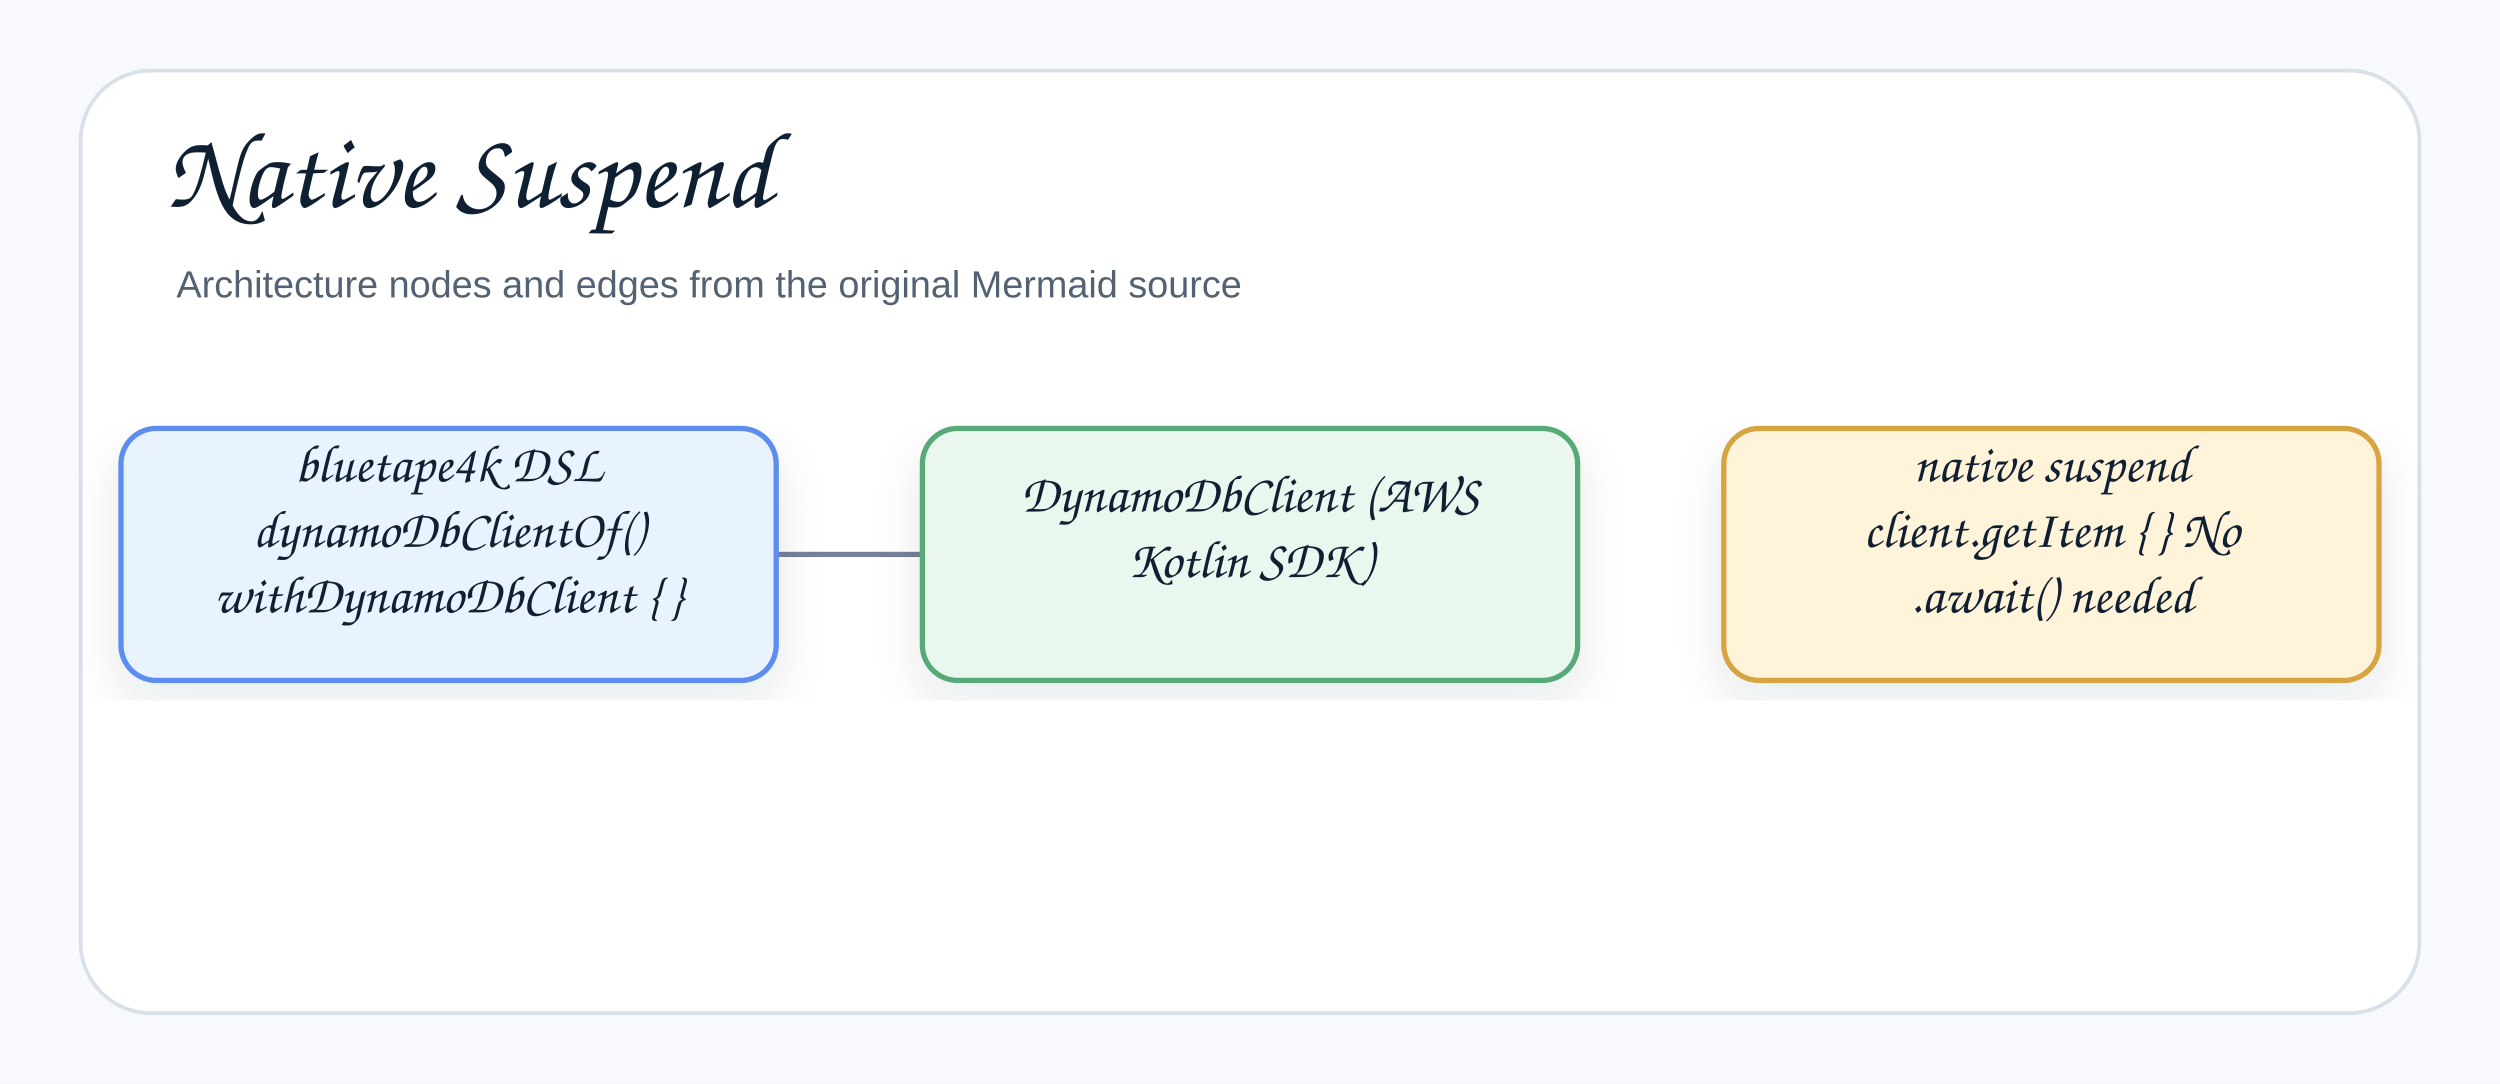
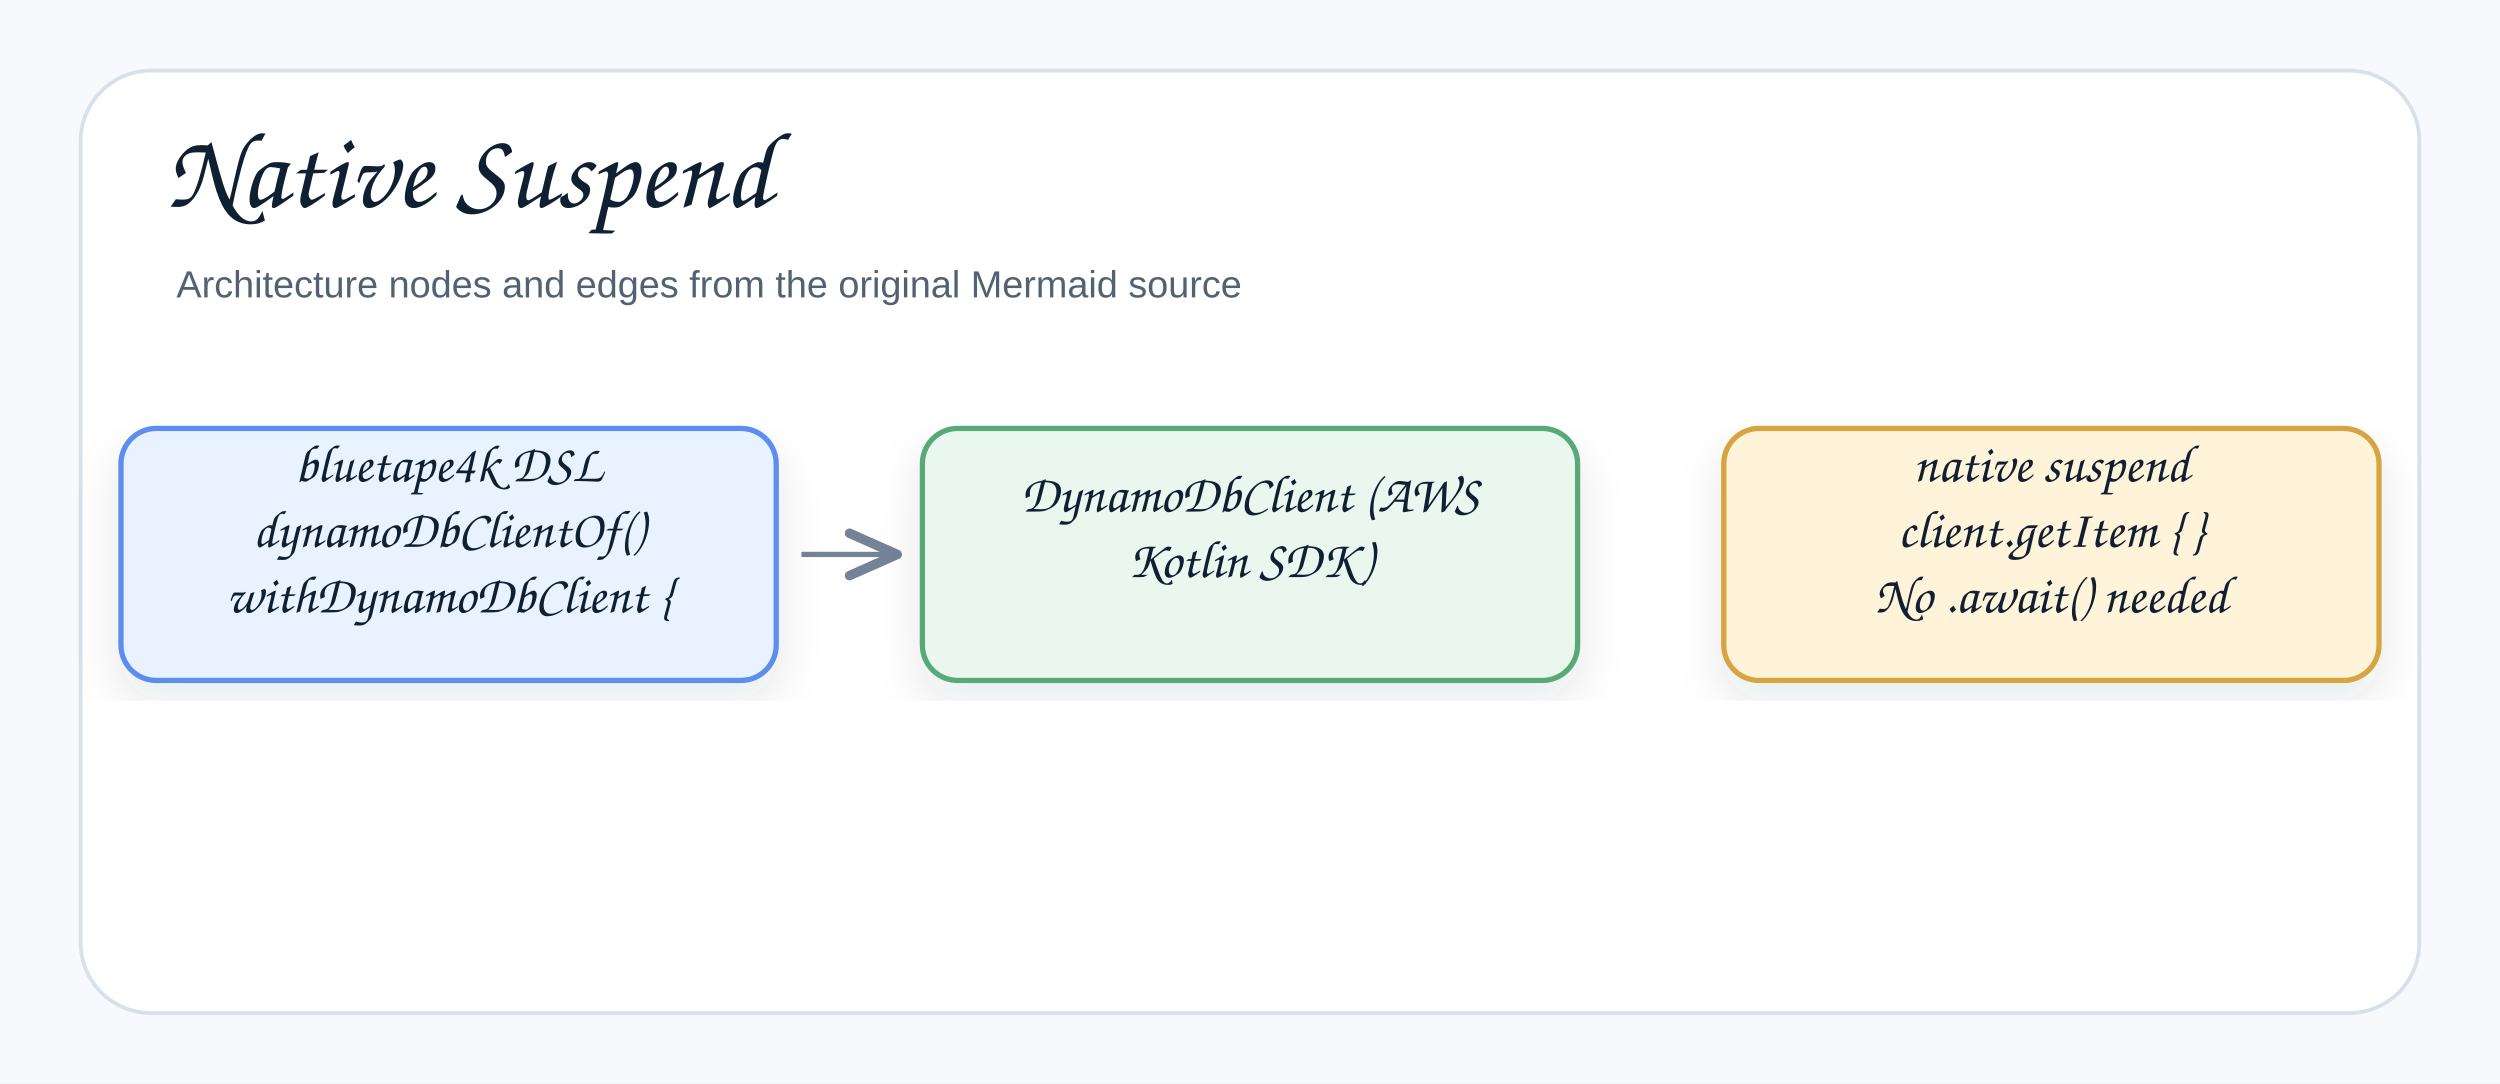
<svg xmlns="http://www.w3.org/2000/svg" width="992" height="430" viewBox="0 0 992 430" role="img" aria-label="Native Suspend (bluetape4k-aws-kotlin module — Kotlin SDK)">
  <defs>
    <filter id="shadow" x="-8%" y="-8%" width="116%" height="116%">
      <feDropShadow dx="0" dy="8" stdDeviation="9" flood-color="#1f2937" flood-opacity="0.10" />
    </filter>
    <marker id="openArrow" markerWidth="12" markerHeight="10" refX="10" refY="5" orient="auto" markerUnits="strokeWidth">
      <path d="M 1 1 L 10 5 L 1 9" fill="none" stroke="#758297" stroke-width="1.8" stroke-linecap="round" stroke-linejoin="round" />
    </marker>
    <marker id="inherit" markerWidth="14" markerHeight="12" refX="12" refY="6" orient="auto" markerUnits="strokeWidth">
      <path d="M 0 1 L 12 6 L 0 11 Z" fill="#ffffff" stroke="#758297" stroke-width="1.8" />
    </marker>
    <style>
    .canvas{fill:#f7f9fc}.frame{fill:#fff;stroke:#d8e0ea;stroke-width:1.5}
    .title{font-family:"Architects Daughter","Comic Sans MS","Comic Sans",cursive;font-size:43px;font-weight:400;fill:#102033}
    .subtitle{font-family:"Comic Sans MS","Comic Sans","Comic Neue",Arial,sans-serif;font-size:15px;font-weight:400;fill:#536273}
    .label{font-family:"Architects Daughter","Comic Sans MS","Comic Sans",cursive;font-size:25px;font-weight:400;fill:#102033}
    .smallLabel{font-family:"Architects Daughter","Comic Sans MS","Comic Sans",cursive;font-size:21px;font-weight:400;fill:#102033}
    .mono{font-family:"Comic Sans MS","Comic Sans","Comic Neue",Arial,sans-serif;font-size:12px;font-weight:400;fill:#102033}
    .small{font-family:"Comic Sans MS","Comic Sans","Comic Neue",Arial,sans-serif;font-size:12px;font-weight:400;fill:#536273}
    .strong{font-family:"Comic Sans MS","Comic Sans","Comic Neue",Arial,sans-serif;font-size:13px;font-weight:400;fill:#102033}
    .card{stroke-width:2.1;filter:url(#shadow)}.compartment{stroke-width:1.5;fill:none}
    .line{stroke:#758297;stroke-width:2.1;fill:none;marker-end:url(#openArrow)}
    .plainLine{stroke:#758297;stroke-width:2.1;fill:none}
    .dashed{stroke:#758297;stroke-width:2.1;stroke-dasharray:7 6;fill:none;marker-end:url(#openArrow)}
    .inheritLine{stroke:#758297;stroke-width:2.2;fill:none;marker-end:url(#inherit)}
    .implLine{stroke:#758297;stroke-width:2.2;stroke-dasharray:8 7;fill:none;marker-end:url(#inherit)}
  </style>
  </defs>
  <rect class="canvas" width="992" height="430" />
  <rect class="frame" x="32" y="28" width="928" height="374" rx="28" />
  <text class="title" x="66" y="82">Native Suspend</text>
  <text class="subtitle" x="70" y="118">Architecture nodes and edges from the original Mermaid source</text>
-   <path class="line" d="M178 220 C178 220 496 220 496 220" />
+   <path class="line" d="M318 220 C318 220 356 220 356 220" />
  <g transform="translate(48,170)">
    <rect class="card" x="0" y="0" width="260" height="100" rx="14" fill="#E8F3FF" stroke="#5B8DEF" />
    <text class="smallLabel" x="130" y="21" text-anchor="middle">bluetape4k DSL</text>
    <text class="smallLabel" x="130" y="47" text-anchor="middle">dynamoDbClientOf()</text>
-     <text class="smallLabel" x="130" y="73" text-anchor="middle">withDynamoDbClient { }</text>
+     <text class="smallLabel" x="130" y="73" text-anchor="middle">withDynamoDbClient {</text>
  </g>
  <g transform="translate(366,170)">
    <rect class="card" x="0" y="0" width="260" height="100" rx="14" fill="#EAF7EF" stroke="#58A978" />
    <text class="smallLabel" x="130" y="33" text-anchor="middle">DynamoDbClient (AWS</text>
    <text class="smallLabel" x="130" y="59" text-anchor="middle">Kotlin SDK)</text>
  </g>
  <g transform="translate(684,170)">
    <rect class="card" x="0" y="0" width="260" height="100" rx="14" fill="#FFF3D9" stroke="#D6A441" />
    <text class="smallLabel" x="130" y="21" text-anchor="middle">native suspend</text>
-     <text class="smallLabel" x="130" y="47" text-anchor="middle">client.getItem { } No</text>
-     <text class="smallLabel" x="130" y="73" text-anchor="middle">.await() needed</text>
+     <text class="smallLabel" x="130" y="47" text-anchor="middle">client.getItem { }</text>
+     <text class="smallLabel" x="130" y="73" text-anchor="middle">No .await() needed</text>
  </g>
</svg>
